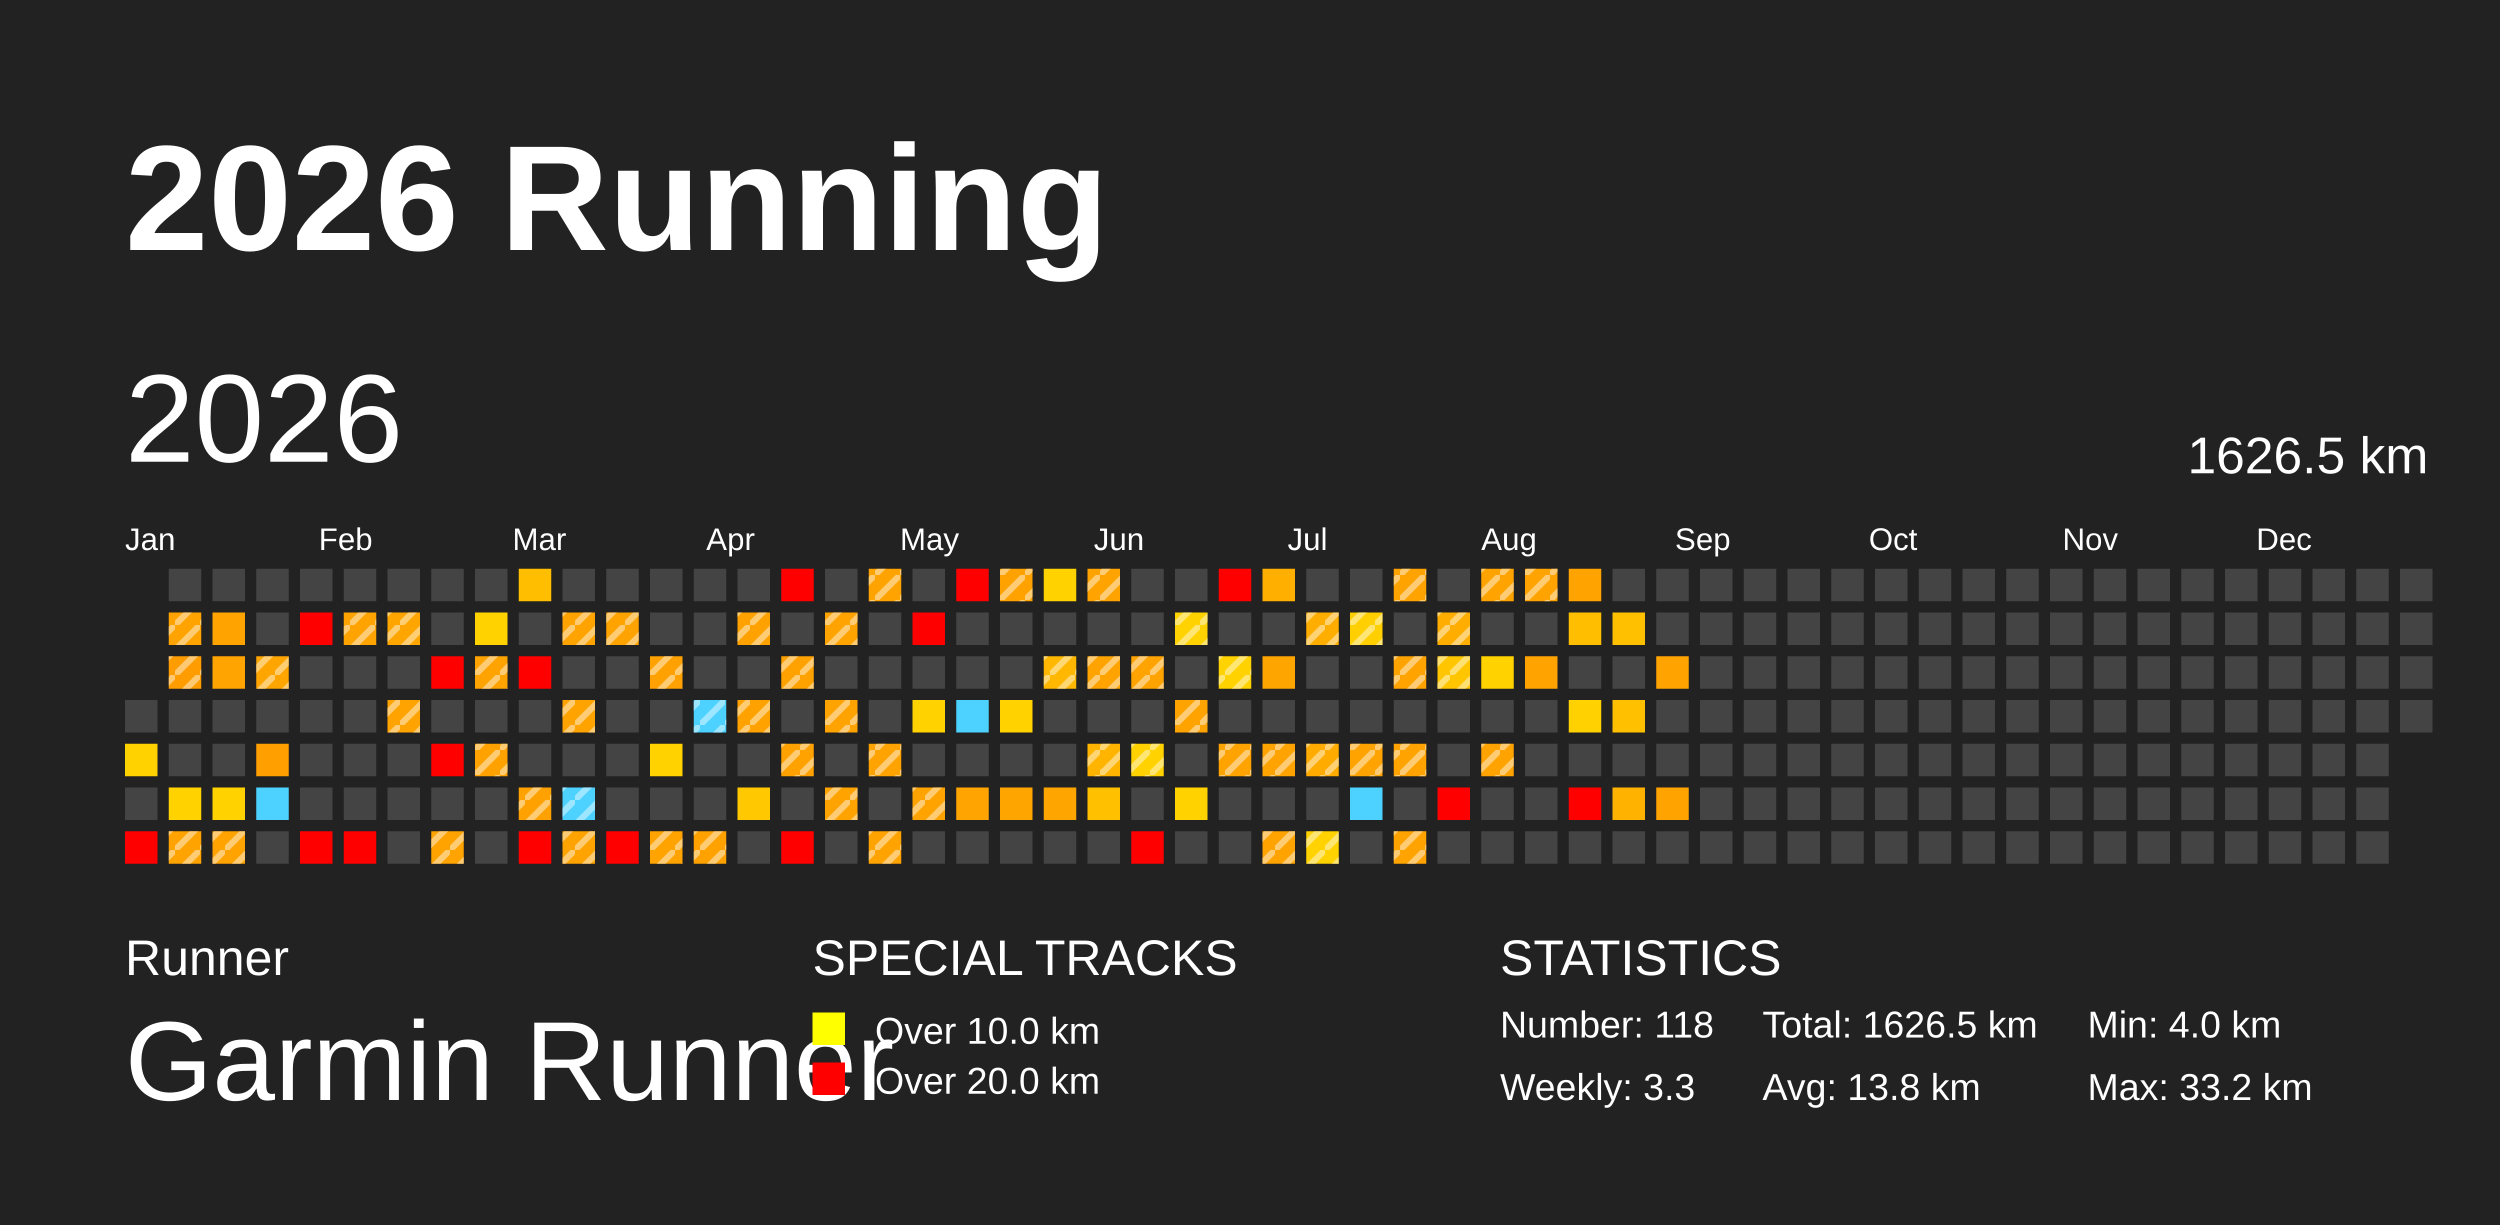
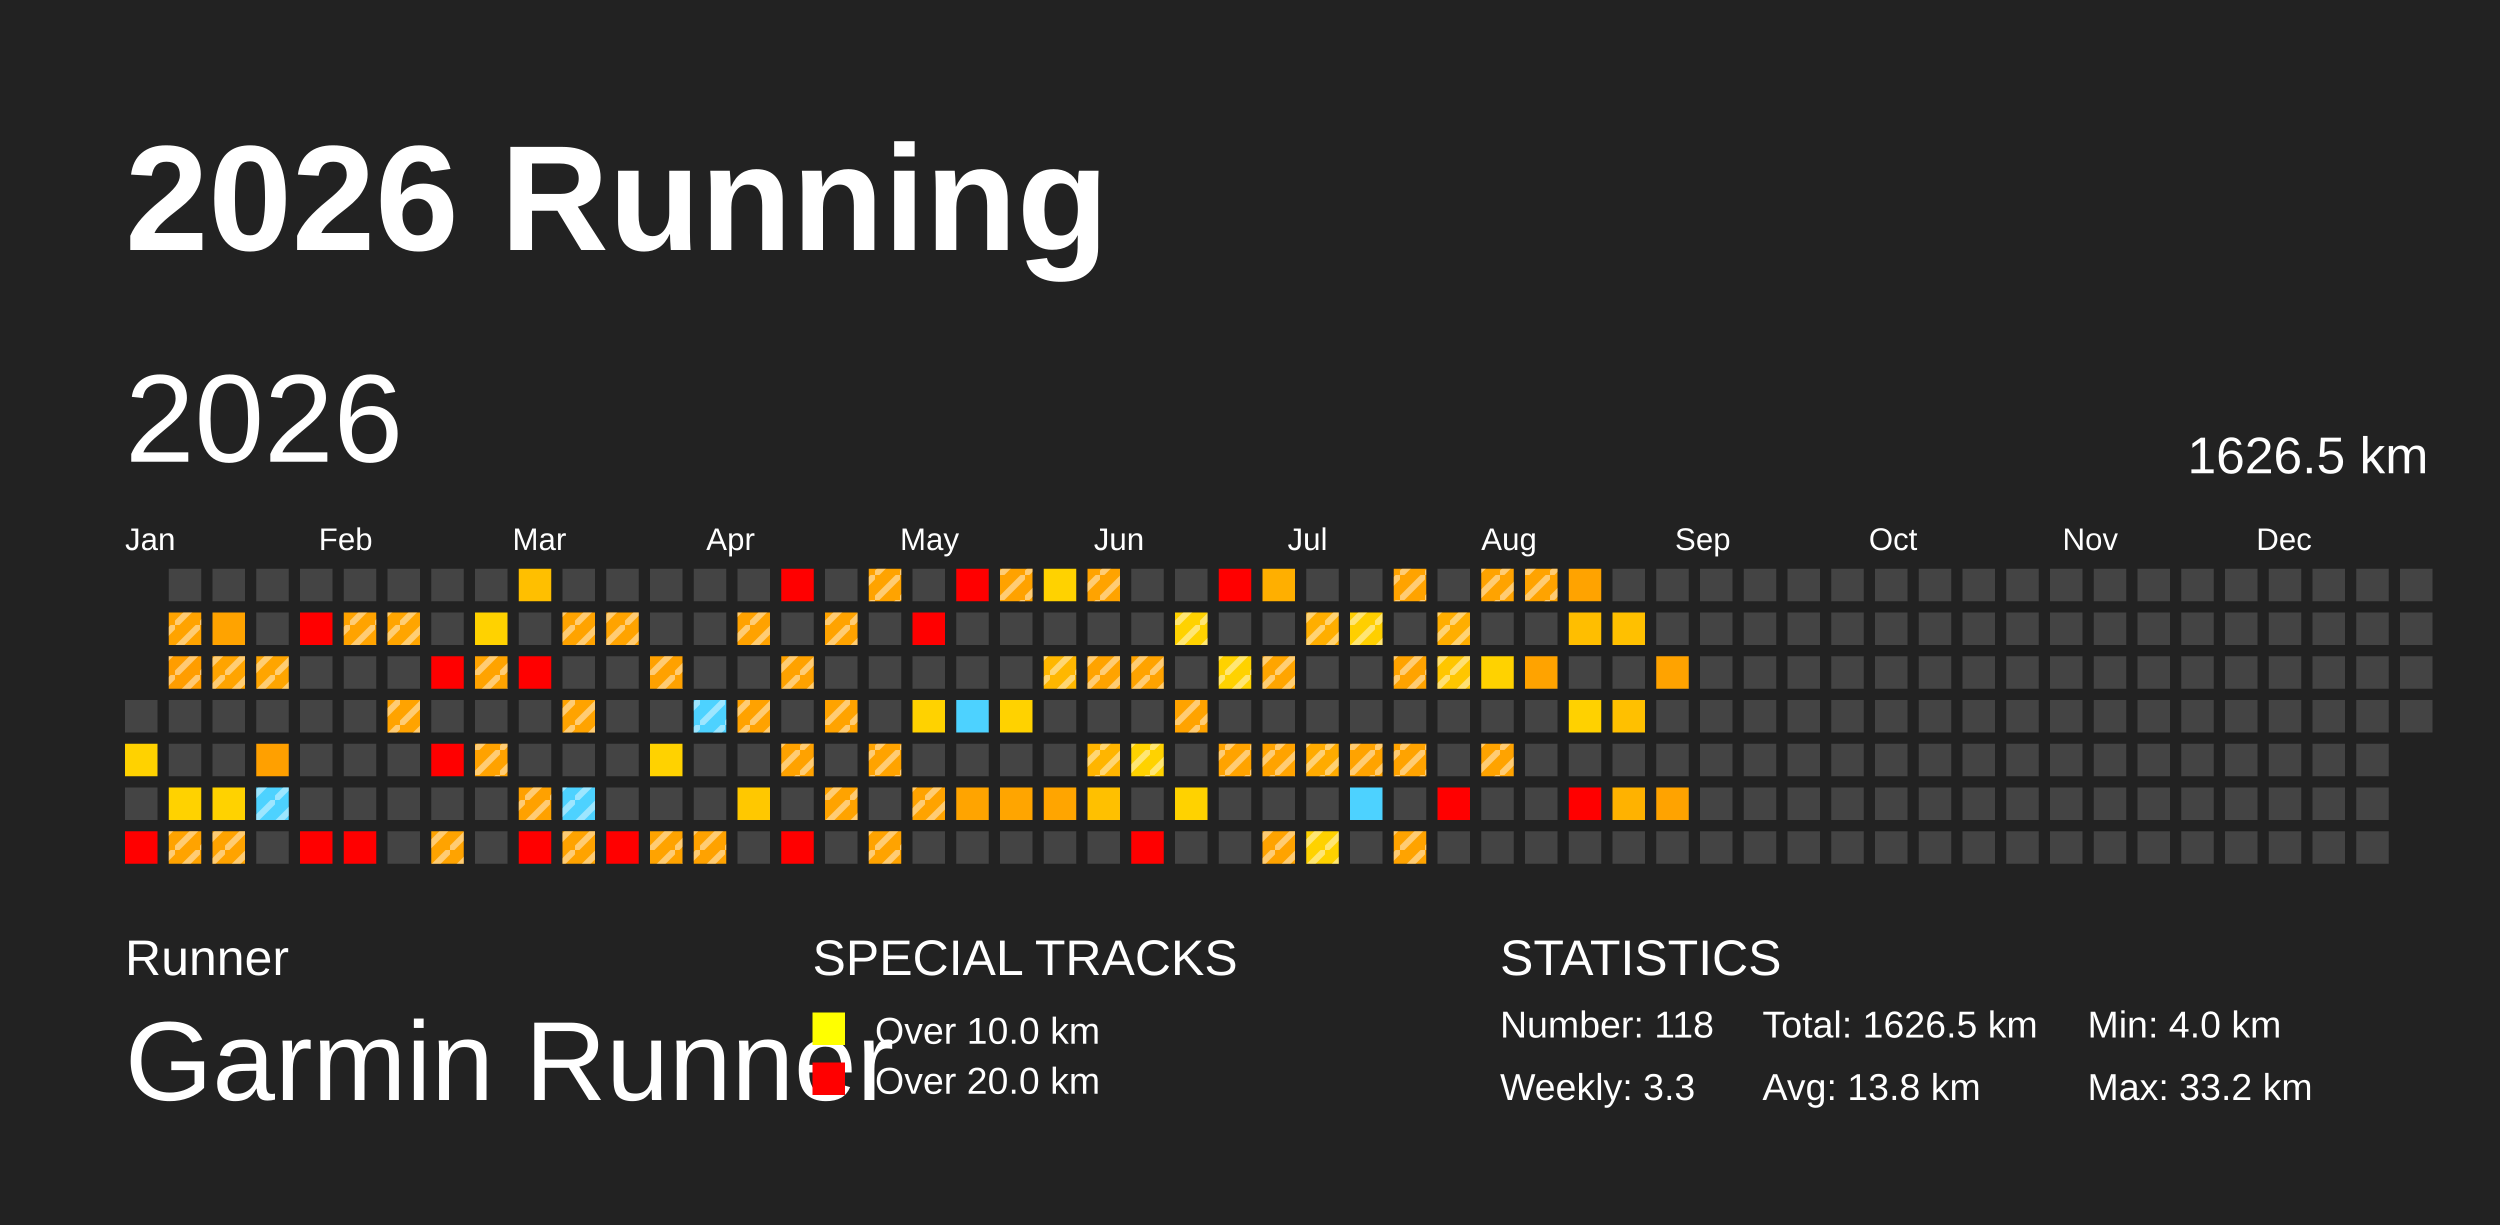
<svg xmlns="http://www.w3.org/2000/svg" baseProfile="full" height="98mm" version="1.1" viewBox="0,0,200,98" width="200mm">
  <defs>
    <pattern height="2" id="indoor-stripe" patternUnits="userSpaceOnUse" width="2">
      <line stroke="white" stroke-opacity="0.45" stroke-width="0.5" x1="0" x2="2" y1="2" y2="0" />
    </pattern>
  </defs>
  <rect fill="#222222" height="98" width="200" x="0" y="0" />
  <text fill="#FFFFFF" style="font-size:12px; font-family:Arial; font-weight:bold;" x="10" y="20">2026 Running</text>
  <text fill="#FFFFFF" style="font-size:4px; font-family:Arial" x="10" y="78">Runner</text>
  <text fill="#FFFFFF" style="font-size:9px; font-family:Arial" x="10" y="88">Garmin Runner</text>
  <text fill="#FFFFFF" style="font-size:4px; font-family:Arial" x="65" y="78">SPECIAL TRACKS</text>
  <rect fill="yellow" height="2.6" width="2.6" x="65" y="81" />
  <text fill="#FFFFFF" style="font-size:3px; font-family:Arial" x="70" y="83.5">Over 10.0 km</text>
  <rect fill="red" height="2.6" width="2.6" x="65" y="85" />
  <text fill="#FFFFFF" style="font-size:3px; font-family:Arial" x="70" y="87.5">Over 20.0 km</text>
  <text fill="#FFFFFF" style="font-size:4px; font-family:Arial" x="120" y="78">STATISTICS</text>
  <text fill="#FFFFFF" style="font-size:3px; font-family:Arial" x="120" y="83">Number: 118</text>
  <text fill="#FFFFFF" style="font-size:3px; font-family:Arial" x="120" y="88">Weekly: 3.3</text>
  <text fill="#FFFFFF" style="font-size:3px; font-family:Arial" x="141" y="83">Total: 1626.5 km</text>
  <text fill="#FFFFFF" style="font-size:3px; font-family:Arial" x="141" y="88">Avg: 13.8 km</text>
  <text fill="#FFFFFF" style="font-size:3px; font-family:Arial" x="167" y="83">Min: 4.0 km</text>
  <text fill="#FFFFFF" style="font-size:3px; font-family:Arial" x="167" y="88">Max: 33.2 km</text>
  <text dominant-baseline="hanging" fill="#FFFFFF" style="font-size:10.0px; font-family:Arial;" x="10" y="30">2026</text>
  <text dominant-baseline="hanging" fill="#FFFFFF" style="font-size:4.125px; font-family:Arial;" x="175" y="35">1626.5 km</text>
  <text fill="#FFFFFF" style="font-size:2.5px; font-family:Arial" x="10.0" y="44">Jan</text>
  <text fill="#FFFFFF" style="font-size:2.5px; font-family:Arial" x="25.5" y="44">Feb</text>
  <text fill="#FFFFFF" style="font-size:2.5px; font-family:Arial" x="41.0" y="44">Mar</text>
  <text fill="#FFFFFF" style="font-size:2.5px; font-family:Arial" x="56.5" y="44">Apr</text>
  <text fill="#FFFFFF" style="font-size:2.5px; font-family:Arial" x="72.0" y="44">May</text>
  <text fill="#FFFFFF" style="font-size:2.5px; font-family:Arial" x="87.5" y="44">Jun</text>
  <text fill="#FFFFFF" style="font-size:2.5px; font-family:Arial" x="103.0" y="44">Jul</text>
  <text fill="#FFFFFF" style="font-size:2.5px; font-family:Arial" x="118.5" y="44">Aug</text>
  <text fill="#FFFFFF" style="font-size:2.5px; font-family:Arial" x="134.0" y="44">Sep</text>
  <text fill="#FFFFFF" style="font-size:2.5px; font-family:Arial" x="149.5" y="44">Oct</text>
  <text fill="#FFFFFF" style="font-size:2.5px; font-family:Arial" x="165.0" y="44">Nov</text>
  <text fill="#FFFFFF" style="font-size:2.5px; font-family:Arial" x="180.5" y="44">Dec</text>
  <rect fill="#444444" height="2.6" width="2.6" x="10.0" y="56.0" />
  <rect fill="#ffd200" height="2.6" width="2.6" x="10.0" y="59.5" />
  <rect fill="#444444" height="2.6" width="2.6" x="10.0" y="63.0" />
  <rect fill="red" height="2.6" width="2.6" x="10.0" y="66.5" />
  <rect fill="#444444" height="2.6" width="2.6" x="13.5" y="45.5" />
  <rect fill="#ffa300" height="2.6" width="2.6" x="13.5" y="49.0" />
  <rect fill="url(#indoor-stripe)" height="2.6" style="pointer-events: none;" width="2.6" x="13.5" y="49.0" />
  <rect fill="#ff9d00" height="2.6" width="2.6" x="13.5" y="52.5" />
  <rect fill="url(#indoor-stripe)" height="2.6" style="pointer-events: none;" width="2.6" x="13.5" y="52.5" />
  <rect fill="#444444" height="2.6" width="2.6" x="13.5" y="56.0" />
  <rect fill="#444444" height="2.6" width="2.6" x="13.5" y="59.5" />
  <rect fill="#ffd200" height="2.6" width="2.6" x="13.5" y="63.0" />
  <rect fill="#ffa300" height="2.6" width="2.6" x="13.5" y="66.5" />
  <rect fill="url(#indoor-stripe)" height="2.6" style="pointer-events: none;" width="2.6" x="13.5" y="66.5" />
  <rect fill="#444444" height="2.6" width="2.6" x="17.0" y="45.5" />
  <rect fill="#ffa300" height="2.6" width="2.6" x="17.0" y="49.0" />
  <rect fill="#ffa400" height="2.6" width="2.6" x="17.0" y="52.5" />
+   <rect fill="url(#indoor-stripe)" height="2.6" style="pointer-events: none;" width="2.6" x="17.0" y="52.5" />
  <rect fill="#444444" height="2.6" width="2.6" x="17.0" y="56.0" />
  <rect fill="#444444" height="2.6" width="2.6" x="17.0" y="59.5" />
  <rect fill="#ffd200" height="2.6" width="2.6" x="17.0" y="63.0" />
  <rect fill="#ffa300" height="2.6" width="2.6" x="17.0" y="66.5" />
  <rect fill="url(#indoor-stripe)" height="2.6" style="pointer-events: none;" width="2.6" x="17.0" y="66.5" />
  <rect fill="#444444" height="2.6" width="2.6" x="20.5" y="45.5" />
  <rect fill="#444444" height="2.6" width="2.6" x="20.5" y="49.0" />
  <rect fill="#ffa500" height="2.6" width="2.6" x="20.5" y="52.5" />
  <rect fill="url(#indoor-stripe)" height="2.6" style="pointer-events: none;" width="2.6" x="20.5" y="52.5" />
  <rect fill="#444444" height="2.6" width="2.6" x="20.5" y="56.0" />
  <rect fill="#ffa000" height="2.6" width="2.6" x="20.5" y="59.5" />
  <rect fill="#4dd2ff" height="2.6" width="2.6" x="20.5" y="63.0" />
+   <rect fill="url(#indoor-stripe)" height="2.6" style="pointer-events: none;" width="2.6" x="20.5" y="63.0" />
  <rect fill="#444444" height="2.6" width="2.6" x="20.5" y="66.5" />
  <rect fill="#444444" height="2.6" width="2.6" x="24.0" y="45.5" />
  <rect fill="red" height="2.6" width="2.6" x="24.0" y="49.0" />
  <rect fill="#444444" height="2.6" width="2.6" x="24.0" y="52.5" />
  <rect fill="#444444" height="2.6" width="2.6" x="24.0" y="56.0" />
  <rect fill="#444444" height="2.6" width="2.6" x="24.0" y="59.5" />
  <rect fill="#444444" height="2.6" width="2.6" x="24.0" y="63.0" />
  <rect fill="red" height="2.6" width="2.6" x="24.0" y="66.5" />
  <rect fill="#444444" height="2.6" width="2.6" x="27.5" y="45.5" />
  <rect fill="#ffa300" height="2.6" width="2.6" x="27.5" y="49.0" />
  <rect fill="url(#indoor-stripe)" height="2.6" style="pointer-events: none;" width="2.6" x="27.5" y="49.0" />
  <rect fill="#444444" height="2.6" width="2.6" x="27.5" y="52.5" />
  <rect fill="#444444" height="2.6" width="2.6" x="27.5" y="56.0" />
  <rect fill="#444444" height="2.6" width="2.6" x="27.5" y="59.5" />
  <rect fill="#444444" height="2.6" width="2.6" x="27.5" y="63.0" />
  <rect fill="red" height="2.6" width="2.6" x="27.5" y="66.5" />
  <rect fill="#444444" height="2.6" width="2.6" x="31.0" y="45.5" />
  <rect fill="#ffa500" height="2.6" width="2.6" x="31.0" y="49.0" />
  <rect fill="url(#indoor-stripe)" height="2.6" style="pointer-events: none;" width="2.6" x="31.0" y="49.0" />
  <rect fill="#444444" height="2.6" width="2.6" x="31.0" y="52.5" />
  <rect fill="#ffa300" height="2.6" width="2.6" x="31.0" y="56.0" />
  <rect fill="url(#indoor-stripe)" height="2.6" style="pointer-events: none;" width="2.6" x="31.0" y="56.0" />
  <rect fill="#444444" height="2.6" width="2.6" x="31.0" y="59.5" />
  <rect fill="#444444" height="2.6" width="2.6" x="31.0" y="63.0" />
  <rect fill="#444444" height="2.6" width="2.6" x="31.0" y="66.5" />
  <rect fill="#444444" height="2.6" width="2.6" x="34.5" y="45.5" />
  <rect fill="#444444" height="2.6" width="2.6" x="34.5" y="49.0" />
  <rect fill="red" height="2.6" width="2.6" x="34.5" y="52.5" />
  <rect fill="#444444" height="2.6" width="2.6" x="34.5" y="56.0" />
  <rect fill="red" height="2.6" width="2.6" x="34.5" y="59.5" />
  <rect fill="#444444" height="2.6" width="2.6" x="34.5" y="63.0" />
  <rect fill="#ffa300" height="2.6" width="2.6" x="34.5" y="66.5" />
  <rect fill="url(#indoor-stripe)" height="2.6" style="pointer-events: none;" width="2.6" x="34.5" y="66.5" />
  <rect fill="#444444" height="2.6" width="2.6" x="38.0" y="45.5" />
  <rect fill="#ffd200" height="2.6" width="2.6" x="38.0" y="49.0" />
  <rect fill="#ffa300" height="2.6" width="2.6" x="38.0" y="52.5" />
  <rect fill="url(#indoor-stripe)" height="2.6" style="pointer-events: none;" width="2.6" x="38.0" y="52.5" />
  <rect fill="#444444" height="2.6" width="2.6" x="38.0" y="56.0" />
  <rect fill="#ffa200" height="2.6" width="2.6" x="38.0" y="59.5" />
  <rect fill="url(#indoor-stripe)" height="2.6" style="pointer-events: none;" width="2.6" x="38.0" y="59.5" />
  <rect fill="#444444" height="2.6" width="2.6" x="38.0" y="63.0" />
  <rect fill="#444444" height="2.6" width="2.6" x="38.0" y="66.5" />
  <rect fill="#ffbf00" height="2.6" width="2.6" x="41.5" y="45.5" />
  <rect fill="#444444" height="2.6" width="2.6" x="41.5" y="49.0" />
  <rect fill="red" height="2.6" width="2.6" x="41.5" y="52.5" />
  <rect fill="#444444" height="2.6" width="2.6" x="41.5" y="56.0" />
  <rect fill="#444444" height="2.6" width="2.6" x="41.5" y="59.5" />
  <rect fill="#ffa100" height="2.6" width="2.6" x="41.5" y="63.0" />
  <rect fill="url(#indoor-stripe)" height="2.6" style="pointer-events: none;" width="2.6" x="41.5" y="63.0" />
  <rect fill="red" height="2.6" width="2.6" x="41.5" y="66.5" />
  <rect fill="#444444" height="2.6" width="2.6" x="45.0" y="45.5" />
  <rect fill="#ffa300" height="2.6" width="2.6" x="45.0" y="49.0" />
  <rect fill="url(#indoor-stripe)" height="2.6" style="pointer-events: none;" width="2.6" x="45.0" y="49.0" />
  <rect fill="#444444" height="2.6" width="2.6" x="45.0" y="52.5" />
  <rect fill="#ffa300" height="2.6" width="2.6" x="45.0" y="56.0" />
  <rect fill="url(#indoor-stripe)" height="2.6" style="pointer-events: none;" width="2.6" x="45.0" y="56.0" />
  <rect fill="#444444" height="2.6" width="2.6" x="45.0" y="59.5" />
  <rect fill="#4dd2ff" height="2.6" width="2.6" x="45.0" y="63.0" />
  <rect fill="url(#indoor-stripe)" height="2.6" style="pointer-events: none;" width="2.6" x="45.0" y="63.0" />
  <rect fill="#ffa300" height="2.6" width="2.6" x="45.0" y="66.5" />
  <rect fill="url(#indoor-stripe)" height="2.6" style="pointer-events: none;" width="2.6" x="45.0" y="66.5" />
  <rect fill="#444444" height="2.6" width="2.6" x="48.5" y="45.5" />
  <rect fill="#ffa300" height="2.6" width="2.6" x="48.5" y="49.0" />
  <rect fill="url(#indoor-stripe)" height="2.6" style="pointer-events: none;" width="2.6" x="48.5" y="49.0" />
  <rect fill="#444444" height="2.6" width="2.6" x="48.5" y="52.5" />
  <rect fill="#444444" height="2.6" width="2.6" x="48.5" y="56.0" />
  <rect fill="#444444" height="2.6" width="2.6" x="48.5" y="59.5" />
  <rect fill="#444444" height="2.6" width="2.6" x="48.5" y="63.0" />
  <rect fill="red" height="2.6" width="2.6" x="48.5" y="66.5" />
  <rect fill="#444444" height="2.6" width="2.6" x="52.0" y="45.5" />
  <rect fill="#444444" height="2.6" width="2.6" x="52.0" y="49.0" />
  <rect fill="#ffa100" height="2.6" width="2.6" x="52.0" y="52.5" />
  <rect fill="url(#indoor-stripe)" height="2.6" style="pointer-events: none;" width="2.6" x="52.0" y="52.5" />
  <rect fill="#444444" height="2.6" width="2.6" x="52.0" y="56.0" />
  <rect fill="#ffd200" height="2.6" width="2.6" x="52.0" y="59.5" />
  <rect fill="#444444" height="2.6" width="2.6" x="52.0" y="63.0" />
  <rect fill="#ffa300" height="2.6" width="2.6" x="52.0" y="66.5" />
  <rect fill="url(#indoor-stripe)" height="2.6" style="pointer-events: none;" width="2.6" x="52.0" y="66.5" />
  <rect fill="#444444" height="2.6" width="2.6" x="55.5" y="45.5" />
  <rect fill="#444444" height="2.6" width="2.6" x="55.5" y="49.0" />
  <rect fill="#444444" height="2.6" width="2.6" x="55.5" y="52.5" />
  <rect fill="#4dd2ff" height="2.6" width="2.6" x="55.5" y="56.0" />
  <rect fill="url(#indoor-stripe)" height="2.6" style="pointer-events: none;" width="2.6" x="55.5" y="56.0" />
  <rect fill="#444444" height="2.6" width="2.6" x="55.5" y="59.5" />
  <rect fill="#444444" height="2.6" width="2.6" x="55.5" y="63.0" />
  <rect fill="#ffa200" height="2.6" width="2.6" x="55.5" y="66.5" />
  <rect fill="url(#indoor-stripe)" height="2.6" style="pointer-events: none;" width="2.6" x="55.5" y="66.5" />
  <rect fill="#444444" height="2.6" width="2.6" x="59.0" y="45.5" />
  <rect fill="#ffa200" height="2.6" width="2.6" x="59.0" y="49.0" />
  <rect fill="url(#indoor-stripe)" height="2.6" style="pointer-events: none;" width="2.6" x="59.0" y="49.0" />
  <rect fill="#444444" height="2.6" width="2.6" x="59.0" y="52.5" />
  <rect fill="#ffa200" height="2.6" width="2.6" x="59.0" y="56.0" />
  <rect fill="url(#indoor-stripe)" height="2.6" style="pointer-events: none;" width="2.6" x="59.0" y="56.0" />
  <rect fill="#444444" height="2.6" width="2.6" x="59.0" y="59.5" />
  <rect fill="#ffc800" height="2.6" width="2.6" x="59.0" y="63.0" />
  <rect fill="#444444" height="2.6" width="2.6" x="59.0" y="66.5" />
  <rect fill="red" height="2.6" width="2.6" x="62.5" y="45.5" />
  <rect fill="#444444" height="2.6" width="2.6" x="62.5" y="49.0" />
  <rect fill="#ffa200" height="2.6" width="2.6" x="62.5" y="52.5" />
  <rect fill="url(#indoor-stripe)" height="2.6" style="pointer-events: none;" width="2.6" x="62.5" y="52.5" />
  <rect fill="#444444" height="2.6" width="2.6" x="62.5" y="56.0" />
  <rect fill="#ffa200" height="2.6" width="2.6" x="62.5" y="59.5" />
  <rect fill="url(#indoor-stripe)" height="2.6" style="pointer-events: none;" width="2.6" x="62.5" y="59.5" />
  <rect fill="#444444" height="2.6" width="2.6" x="62.5" y="63.0" />
  <rect fill="red" height="2.6" width="2.6" x="62.5" y="66.5" />
  <rect fill="#444444" height="2.6" width="2.6" x="66.0" y="45.5" />
  <rect fill="#ffa300" height="2.6" width="2.6" x="66.0" y="49.0" />
  <rect fill="url(#indoor-stripe)" height="2.6" style="pointer-events: none;" width="2.6" x="66.0" y="49.0" />
  <rect fill="#444444" height="2.6" width="2.6" x="66.0" y="52.5" />
  <rect fill="#ffa300" height="2.6" width="2.6" x="66.0" y="56.0" />
  <rect fill="url(#indoor-stripe)" height="2.6" style="pointer-events: none;" width="2.6" x="66.0" y="56.0" />
  <rect fill="#444444" height="2.6" width="2.6" x="66.0" y="59.5" />
  <rect fill="#ffa300" height="2.6" width="2.6" x="66.0" y="63.0" />
  <rect fill="url(#indoor-stripe)" height="2.6" style="pointer-events: none;" width="2.6" x="66.0" y="63.0" />
  <rect fill="#444444" height="2.6" width="2.6" x="66.0" y="66.5" />
  <rect fill="#ffa300" height="2.6" width="2.6" x="69.5" y="45.5" />
  <rect fill="url(#indoor-stripe)" height="2.6" style="pointer-events: none;" width="2.6" x="69.5" y="45.5" />
  <rect fill="#444444" height="2.6" width="2.6" x="69.5" y="49.0" />
  <rect fill="#444444" height="2.6" width="2.6" x="69.5" y="52.5" />
  <rect fill="#444444" height="2.6" width="2.6" x="69.5" y="56.0" />
  <rect fill="#ffa300" height="2.6" width="2.6" x="69.5" y="59.5" />
  <rect fill="url(#indoor-stripe)" height="2.6" style="pointer-events: none;" width="2.6" x="69.5" y="59.5" />
  <rect fill="#444444" height="2.6" width="2.6" x="69.5" y="63.0" />
  <rect fill="#ffa300" height="2.6" width="2.6" x="69.5" y="66.5" />
  <rect fill="url(#indoor-stripe)" height="2.6" style="pointer-events: none;" width="2.6" x="69.5" y="66.5" />
  <rect fill="#444444" height="2.6" width="2.6" x="73.0" y="45.5" />
  <rect fill="red" height="2.6" width="2.6" x="73.0" y="49.0" />
  <rect fill="#444444" height="2.6" width="2.6" x="73.0" y="52.5" />
  <rect fill="#ffd200" height="2.6" width="2.6" x="73.0" y="56.0" />
  <rect fill="#444444" height="2.6" width="2.6" x="73.0" y="59.5" />
  <rect fill="#ffa300" height="2.6" width="2.6" x="73.0" y="63.0" />
  <rect fill="url(#indoor-stripe)" height="2.6" style="pointer-events: none;" width="2.6" x="73.0" y="63.0" />
  <rect fill="#444444" height="2.6" width="2.6" x="73.0" y="66.5" />
  <rect fill="red" height="2.6" width="2.6" x="76.5" y="45.5" />
  <rect fill="#444444" height="2.6" width="2.6" x="76.5" y="49.0" />
  <rect fill="#444444" height="2.6" width="2.6" x="76.5" y="52.5" />
  <rect fill="#4dd2ff" height="2.6" width="2.6" x="76.5" y="56.0" />
  <rect fill="#444444" height="2.6" width="2.6" x="76.5" y="59.5" />
  <rect fill="#ffa400" height="2.6" width="2.6" x="76.5" y="63.0" />
  <rect fill="#444444" height="2.6" width="2.6" x="76.5" y="66.5" />
  <rect fill="#ffa200" height="2.6" width="2.6" x="80.0" y="45.5" />
  <rect fill="url(#indoor-stripe)" height="2.6" style="pointer-events: none;" width="2.6" x="80.0" y="45.5" />
  <rect fill="#444444" height="2.6" width="2.6" x="80.0" y="49.0" />
  <rect fill="#444444" height="2.6" width="2.6" x="80.0" y="52.5" />
  <rect fill="#ffd200" height="2.6" width="2.6" x="80.0" y="56.0" />
  <rect fill="#444444" height="2.6" width="2.6" x="80.0" y="59.5" />
  <rect fill="#ffa500" height="2.6" width="2.6" x="80.0" y="63.0" />
  <rect fill="#444444" height="2.6" width="2.6" x="80.0" y="66.5" />
  <rect fill="#ffd200" height="2.6" width="2.6" x="83.5" y="45.5" />
  <rect fill="#444444" height="2.6" width="2.6" x="83.5" y="49.0" />
  <rect fill="#ffb700" height="2.6" width="2.6" x="83.5" y="52.5" />
  <rect fill="url(#indoor-stripe)" height="2.6" style="pointer-events: none;" width="2.6" x="83.5" y="52.5" />
  <rect fill="#444444" height="2.6" width="2.6" x="83.5" y="56.0" />
  <rect fill="#444444" height="2.6" width="2.6" x="83.5" y="59.5" />
  <rect fill="#ffa500" height="2.6" width="2.6" x="83.5" y="63.0" />
  <rect fill="#444444" height="2.6" width="2.6" x="83.5" y="66.5" />
  <rect fill="#ffa300" height="2.6" width="2.6" x="87.0" y="45.5" />
  <rect fill="url(#indoor-stripe)" height="2.6" style="pointer-events: none;" width="2.6" x="87.0" y="45.5" />
  <rect fill="#444444" height="2.6" width="2.6" x="87.0" y="49.0" />
  <rect fill="#ffa300" height="2.6" width="2.6" x="87.0" y="52.5" />
  <rect fill="url(#indoor-stripe)" height="2.6" style="pointer-events: none;" width="2.6" x="87.0" y="52.5" />
  <rect fill="#444444" height="2.6" width="2.6" x="87.0" y="56.0" />
  <rect fill="#ffb500" height="2.6" width="2.6" x="87.0" y="59.5" />
  <rect fill="url(#indoor-stripe)" height="2.6" style="pointer-events: none;" width="2.6" x="87.0" y="59.5" />
  <rect fill="#ffc000" height="2.6" width="2.6" x="87.0" y="63.0" />
  <rect fill="#444444" height="2.6" width="2.6" x="87.0" y="66.5" />
  <rect fill="#444444" height="2.6" width="2.6" x="90.5" y="45.5" />
  <rect fill="#444444" height="2.6" width="2.6" x="90.5" y="49.0" />
  <rect fill="#ffa300" height="2.6" width="2.6" x="90.5" y="52.5" />
  <rect fill="url(#indoor-stripe)" height="2.6" style="pointer-events: none;" width="2.6" x="90.5" y="52.5" />
  <rect fill="#444444" height="2.6" width="2.6" x="90.5" y="56.0" />
  <rect fill="#ffd200" height="2.6" width="2.6" x="90.5" y="59.5" />
  <rect fill="url(#indoor-stripe)" height="2.6" style="pointer-events: none;" width="2.6" x="90.5" y="59.5" />
  <rect fill="#444444" height="2.6" width="2.6" x="90.5" y="63.0" />
  <rect fill="red" height="2.6" width="2.6" x="90.5" y="66.5" />
  <rect fill="#444444" height="2.6" width="2.6" x="94.0" y="45.5" />
  <rect fill="#ffd200" height="2.6" width="2.6" x="94.0" y="49.0" />
  <rect fill="url(#indoor-stripe)" height="2.6" style="pointer-events: none;" width="2.6" x="94.0" y="49.0" />
  <rect fill="#444444" height="2.6" width="2.6" x="94.0" y="52.5" />
  <rect fill="#ffa300" height="2.6" width="2.6" x="94.0" y="56.0" />
  <rect fill="url(#indoor-stripe)" height="2.6" style="pointer-events: none;" width="2.6" x="94.0" y="56.0" />
  <rect fill="#444444" height="2.6" width="2.6" x="94.0" y="59.5" />
  <rect fill="#ffd200" height="2.6" width="2.6" x="94.0" y="63.0" />
  <rect fill="#444444" height="2.6" width="2.6" x="94.0" y="66.5" />
  <rect fill="red" height="2.6" width="2.6" x="97.5" y="45.5" />
  <rect fill="#444444" height="2.6" width="2.6" x="97.5" y="49.0" />
  <rect fill="#ffd200" height="2.6" width="2.6" x="97.5" y="52.5" />
  <rect fill="url(#indoor-stripe)" height="2.6" style="pointer-events: none;" width="2.6" x="97.5" y="52.5" />
  <rect fill="#444444" height="2.6" width="2.6" x="97.5" y="56.0" />
  <rect fill="#ffa300" height="2.6" width="2.6" x="97.5" y="59.5" />
  <rect fill="url(#indoor-stripe)" height="2.6" style="pointer-events: none;" width="2.6" x="97.5" y="59.5" />
  <rect fill="#444444" height="2.6" width="2.6" x="97.5" y="63.0" />
  <rect fill="#444444" height="2.6" width="2.6" x="97.5" y="66.5" />
  <rect fill="#ffaf00" height="2.6" width="2.6" x="101.0" y="45.5" />
  <rect fill="#444444" height="2.6" width="2.6" x="101.0" y="49.0" />
  <rect fill="#ffa500" height="2.6" width="2.6" x="101.0" y="52.5" />
+   <rect fill="url(#indoor-stripe)" height="2.6" style="pointer-events: none;" width="2.6" x="101.0" y="52.5" />
  <rect fill="#444444" height="2.6" width="2.6" x="101.0" y="56.0" />
  <rect fill="#ffa300" height="2.6" width="2.6" x="101.0" y="59.5" />
  <rect fill="url(#indoor-stripe)" height="2.6" style="pointer-events: none;" width="2.6" x="101.0" y="59.5" />
  <rect fill="#444444" height="2.6" width="2.6" x="101.0" y="63.0" />
  <rect fill="#ffa300" height="2.6" width="2.6" x="101.0" y="66.5" />
  <rect fill="url(#indoor-stripe)" height="2.6" style="pointer-events: none;" width="2.6" x="101.0" y="66.5" />
  <rect fill="#444444" height="2.6" width="2.6" x="104.5" y="45.5" />
  <rect fill="#ffae00" height="2.6" width="2.6" x="104.5" y="49.0" />
  <rect fill="url(#indoor-stripe)" height="2.6" style="pointer-events: none;" width="2.6" x="104.5" y="49.0" />
  <rect fill="#444444" height="2.6" width="2.6" x="104.5" y="52.5" />
  <rect fill="#444444" height="2.6" width="2.6" x="104.5" y="56.0" />
  <rect fill="#ffab00" height="2.6" width="2.6" x="104.5" y="59.5" />
  <rect fill="url(#indoor-stripe)" height="2.6" style="pointer-events: none;" width="2.6" x="104.5" y="59.5" />
  <rect fill="#444444" height="2.6" width="2.6" x="104.5" y="63.0" />
  <rect fill="#ffd200" height="2.6" width="2.6" x="104.5" y="66.5" />
  <rect fill="url(#indoor-stripe)" height="2.6" style="pointer-events: none;" width="2.6" x="104.5" y="66.5" />
  <rect fill="#444444" height="2.6" width="2.6" x="108.0" y="45.5" />
  <rect fill="#ffcf00" height="2.6" width="2.6" x="108.0" y="49.0" />
  <rect fill="url(#indoor-stripe)" height="2.6" style="pointer-events: none;" width="2.6" x="108.0" y="49.0" />
  <rect fill="#444444" height="2.6" width="2.6" x="108.0" y="52.5" />
  <rect fill="#444444" height="2.6" width="2.6" x="108.0" y="56.0" />
  <rect fill="#ffa300" height="2.6" width="2.6" x="108.0" y="59.5" />
  <rect fill="url(#indoor-stripe)" height="2.6" style="pointer-events: none;" width="2.6" x="108.0" y="59.5" />
  <rect fill="#4dd2ff" height="2.6" width="2.6" x="108.0" y="63.0" />
  <rect fill="#444444" height="2.6" width="2.6" x="108.0" y="66.5" />
  <rect fill="#ffa300" height="2.6" width="2.6" x="111.5" y="45.5" />
  <rect fill="url(#indoor-stripe)" height="2.6" style="pointer-events: none;" width="2.6" x="111.5" y="45.5" />
  <rect fill="#444444" height="2.6" width="2.6" x="111.5" y="49.0" />
  <rect fill="#ffa300" height="2.6" width="2.6" x="111.5" y="52.5" />
  <rect fill="url(#indoor-stripe)" height="2.6" style="pointer-events: none;" width="2.6" x="111.5" y="52.5" />
  <rect fill="#444444" height="2.6" width="2.6" x="111.5" y="56.0" />
  <rect fill="#ffa300" height="2.6" width="2.6" x="111.5" y="59.5" />
  <rect fill="url(#indoor-stripe)" height="2.6" style="pointer-events: none;" width="2.6" x="111.5" y="59.5" />
  <rect fill="#444444" height="2.6" width="2.6" x="111.5" y="63.0" />
  <rect fill="#ffa300" height="2.6" width="2.6" x="111.5" y="66.5" />
  <rect fill="url(#indoor-stripe)" height="2.6" style="pointer-events: none;" width="2.6" x="111.5" y="66.5" />
  <rect fill="#444444" height="2.6" width="2.6" x="115.0" y="45.5" />
  <rect fill="#ffae00" height="2.6" width="2.6" x="115.0" y="49.0" />
  <rect fill="url(#indoor-stripe)" height="2.6" style="pointer-events: none;" width="2.6" x="115.0" y="49.0" />
  <rect fill="#ffc600" height="2.6" width="2.6" x="115.0" y="52.5" />
  <rect fill="url(#indoor-stripe)" height="2.6" style="pointer-events: none;" width="2.6" x="115.0" y="52.5" />
  <rect fill="#444444" height="2.6" width="2.6" x="115.0" y="56.0" />
  <rect fill="#444444" height="2.6" width="2.6" x="115.0" y="59.5" />
  <rect fill="red" height="2.6" width="2.6" x="115.0" y="63.0" />
  <rect fill="#444444" height="2.6" width="2.6" x="115.0" y="66.5" />
  <rect fill="#ffa300" height="2.6" width="2.6" x="118.5" y="45.5" />
  <rect fill="url(#indoor-stripe)" height="2.6" style="pointer-events: none;" width="2.6" x="118.5" y="45.5" />
  <rect fill="#444444" height="2.6" width="2.6" x="118.5" y="49.0" />
  <rect fill="#ffd200" height="2.6" width="2.6" x="118.5" y="52.5" />
  <rect fill="#444444" height="2.6" width="2.6" x="118.5" y="56.0" />
  <rect fill="#ffa300" height="2.6" width="2.6" x="118.5" y="59.5" />
  <rect fill="url(#indoor-stripe)" height="2.6" style="pointer-events: none;" width="2.6" x="118.5" y="59.5" />
  <rect fill="#444444" height="2.6" width="2.6" x="118.5" y="63.0" />
  <rect fill="#444444" height="2.6" width="2.6" x="118.5" y="66.5" />
  <rect fill="#ffa300" height="2.6" width="2.6" x="122.0" y="45.5" />
  <rect fill="url(#indoor-stripe)" height="2.6" style="pointer-events: none;" width="2.6" x="122.0" y="45.5" />
  <rect fill="#444444" height="2.6" width="2.6" x="122.0" y="49.0" />
  <rect fill="#ffa300" height="2.6" width="2.6" x="122.0" y="52.5" />
  <rect fill="#444444" height="2.6" width="2.6" x="122.0" y="56.0" />
  <rect fill="#444444" height="2.6" width="2.6" x="122.0" y="59.5" />
  <rect fill="#444444" height="2.6" width="2.6" x="122.0" y="63.0" />
  <rect fill="#444444" height="2.6" width="2.6" x="122.0" y="66.5" />
  <rect fill="#ffa300" height="2.6" width="2.6" x="125.5" y="45.5" />
  <rect fill="#ffbe00" height="2.6" width="2.6" x="125.5" y="49.0" />
  <rect fill="#444444" height="2.6" width="2.6" x="125.5" y="52.5" />
  <rect fill="#ffd100" height="2.6" width="2.6" x="125.5" y="56.0" />
  <rect fill="#444444" height="2.6" width="2.6" x="125.5" y="59.5" />
  <rect fill="red" height="2.6" width="2.6" x="125.5" y="63.0" />
  <rect fill="#444444" height="2.6" width="2.6" x="125.5" y="66.5" />
  <rect fill="#444444" height="2.6" width="2.6" x="129.0" y="45.5" />
  <rect fill="#ffc000" height="2.6" width="2.6" x="129.0" y="49.0" />
  <rect fill="#444444" height="2.6" width="2.6" x="129.0" y="52.5" />
  <rect fill="#ffc000" height="2.6" width="2.6" x="129.0" y="56.0" />
  <rect fill="#444444" height="2.6" width="2.6" x="129.0" y="59.5" />
  <rect fill="#ffb200" height="2.6" width="2.6" x="129.0" y="63.0" />
  <rect fill="#444444" height="2.6" width="2.6" x="129.0" y="66.5" />
  <rect fill="#444444" height="2.6" width="2.6" x="132.5" y="45.5" />
  <rect fill="#444444" height="2.6" width="2.6" x="132.5" y="49.0" />
  <rect fill="#ffa300" height="2.6" width="2.6" x="132.5" y="52.5" />
  <rect fill="#444444" height="2.6" width="2.6" x="132.5" y="56.0" />
  <rect fill="#444444" height="2.6" width="2.6" x="132.5" y="59.5" />
  <rect fill="#ffa300" height="2.6" width="2.6" x="132.5" y="63.0" />
  <rect fill="#444444" height="2.6" width="2.6" x="132.5" y="66.5" />
  <rect fill="#444444" height="2.6" width="2.6" x="136.0" y="45.5" />
  <rect fill="#444444" height="2.6" width="2.6" x="136.0" y="49.0" />
  <rect fill="#444444" height="2.6" width="2.6" x="136.0" y="52.5" />
  <rect fill="#444444" height="2.6" width="2.6" x="136.0" y="56.0" />
  <rect fill="#444444" height="2.6" width="2.6" x="136.0" y="59.5" />
  <rect fill="#444444" height="2.6" width="2.6" x="136.0" y="63.0" />
  <rect fill="#444444" height="2.6" width="2.6" x="136.0" y="66.5" />
  <rect fill="#444444" height="2.6" width="2.6" x="139.5" y="45.5" />
  <rect fill="#444444" height="2.6" width="2.6" x="139.5" y="49.0" />
  <rect fill="#444444" height="2.6" width="2.6" x="139.5" y="52.5" />
  <rect fill="#444444" height="2.6" width="2.6" x="139.5" y="56.0" />
  <rect fill="#444444" height="2.6" width="2.6" x="139.5" y="59.5" />
  <rect fill="#444444" height="2.6" width="2.6" x="139.5" y="63.0" />
  <rect fill="#444444" height="2.6" width="2.6" x="139.5" y="66.5" />
  <rect fill="#444444" height="2.6" width="2.6" x="143.0" y="45.5" />
  <rect fill="#444444" height="2.6" width="2.6" x="143.0" y="49.0" />
  <rect fill="#444444" height="2.6" width="2.6" x="143.0" y="52.5" />
  <rect fill="#444444" height="2.6" width="2.6" x="143.0" y="56.0" />
  <rect fill="#444444" height="2.6" width="2.6" x="143.0" y="59.5" />
  <rect fill="#444444" height="2.6" width="2.6" x="143.0" y="63.0" />
  <rect fill="#444444" height="2.6" width="2.6" x="143.0" y="66.5" />
  <rect fill="#444444" height="2.6" width="2.6" x="146.5" y="45.5" />
  <rect fill="#444444" height="2.6" width="2.6" x="146.5" y="49.0" />
  <rect fill="#444444" height="2.6" width="2.6" x="146.5" y="52.5" />
  <rect fill="#444444" height="2.6" width="2.6" x="146.5" y="56.0" />
  <rect fill="#444444" height="2.6" width="2.6" x="146.5" y="59.5" />
  <rect fill="#444444" height="2.6" width="2.6" x="146.5" y="63.0" />
  <rect fill="#444444" height="2.6" width="2.6" x="146.5" y="66.5" />
  <rect fill="#444444" height="2.6" width="2.6" x="150.0" y="45.5" />
  <rect fill="#444444" height="2.6" width="2.6" x="150.0" y="49.0" />
  <rect fill="#444444" height="2.6" width="2.6" x="150.0" y="52.5" />
  <rect fill="#444444" height="2.6" width="2.6" x="150.0" y="56.0" />
  <rect fill="#444444" height="2.6" width="2.6" x="150.0" y="59.5" />
  <rect fill="#444444" height="2.6" width="2.6" x="150.0" y="63.0" />
  <rect fill="#444444" height="2.6" width="2.6" x="150.0" y="66.5" />
  <rect fill="#444444" height="2.6" width="2.6" x="153.5" y="45.5" />
  <rect fill="#444444" height="2.6" width="2.6" x="153.5" y="49.0" />
  <rect fill="#444444" height="2.6" width="2.6" x="153.5" y="52.5" />
  <rect fill="#444444" height="2.6" width="2.6" x="153.5" y="56.0" />
  <rect fill="#444444" height="2.6" width="2.6" x="153.5" y="59.5" />
  <rect fill="#444444" height="2.6" width="2.6" x="153.5" y="63.0" />
  <rect fill="#444444" height="2.6" width="2.6" x="153.5" y="66.5" />
  <rect fill="#444444" height="2.6" width="2.6" x="157.0" y="45.5" />
  <rect fill="#444444" height="2.6" width="2.6" x="157.0" y="49.0" />
  <rect fill="#444444" height="2.6" width="2.6" x="157.0" y="52.5" />
  <rect fill="#444444" height="2.6" width="2.6" x="157.0" y="56.0" />
  <rect fill="#444444" height="2.6" width="2.6" x="157.0" y="59.5" />
  <rect fill="#444444" height="2.6" width="2.6" x="157.0" y="63.0" />
  <rect fill="#444444" height="2.6" width="2.6" x="157.0" y="66.5" />
  <rect fill="#444444" height="2.6" width="2.6" x="160.5" y="45.5" />
  <rect fill="#444444" height="2.6" width="2.6" x="160.5" y="49.0" />
  <rect fill="#444444" height="2.6" width="2.6" x="160.5" y="52.5" />
  <rect fill="#444444" height="2.6" width="2.6" x="160.5" y="56.0" />
  <rect fill="#444444" height="2.6" width="2.6" x="160.5" y="59.5" />
  <rect fill="#444444" height="2.6" width="2.6" x="160.5" y="63.0" />
  <rect fill="#444444" height="2.6" width="2.6" x="160.5" y="66.5" />
  <rect fill="#444444" height="2.6" width="2.6" x="164.0" y="45.5" />
  <rect fill="#444444" height="2.6" width="2.6" x="164.0" y="49.0" />
  <rect fill="#444444" height="2.6" width="2.6" x="164.0" y="52.5" />
  <rect fill="#444444" height="2.6" width="2.6" x="164.0" y="56.0" />
  <rect fill="#444444" height="2.6" width="2.6" x="164.0" y="59.5" />
  <rect fill="#444444" height="2.6" width="2.6" x="164.0" y="63.0" />
  <rect fill="#444444" height="2.6" width="2.6" x="164.0" y="66.5" />
  <rect fill="#444444" height="2.6" width="2.6" x="167.5" y="45.5" />
  <rect fill="#444444" height="2.6" width="2.6" x="167.5" y="49.0" />
  <rect fill="#444444" height="2.6" width="2.6" x="167.5" y="52.5" />
  <rect fill="#444444" height="2.6" width="2.6" x="167.5" y="56.0" />
  <rect fill="#444444" height="2.6" width="2.6" x="167.5" y="59.5" />
  <rect fill="#444444" height="2.6" width="2.6" x="167.5" y="63.0" />
  <rect fill="#444444" height="2.6" width="2.6" x="167.5" y="66.5" />
  <rect fill="#444444" height="2.6" width="2.6" x="171.0" y="45.5" />
  <rect fill="#444444" height="2.6" width="2.6" x="171.0" y="49.0" />
  <rect fill="#444444" height="2.6" width="2.6" x="171.0" y="52.5" />
  <rect fill="#444444" height="2.6" width="2.6" x="171.0" y="56.0" />
  <rect fill="#444444" height="2.6" width="2.6" x="171.0" y="59.5" />
  <rect fill="#444444" height="2.6" width="2.6" x="171.0" y="63.0" />
  <rect fill="#444444" height="2.6" width="2.6" x="171.0" y="66.5" />
  <rect fill="#444444" height="2.6" width="2.6" x="174.5" y="45.5" />
  <rect fill="#444444" height="2.6" width="2.6" x="174.5" y="49.0" />
  <rect fill="#444444" height="2.6" width="2.6" x="174.5" y="52.5" />
  <rect fill="#444444" height="2.6" width="2.6" x="174.5" y="56.0" />
  <rect fill="#444444" height="2.6" width="2.6" x="174.5" y="59.5" />
  <rect fill="#444444" height="2.6" width="2.6" x="174.5" y="63.0" />
  <rect fill="#444444" height="2.6" width="2.6" x="174.5" y="66.5" />
  <rect fill="#444444" height="2.6" width="2.6" x="178.0" y="45.5" />
  <rect fill="#444444" height="2.6" width="2.6" x="178.0" y="49.0" />
  <rect fill="#444444" height="2.6" width="2.6" x="178.0" y="52.5" />
  <rect fill="#444444" height="2.6" width="2.6" x="178.0" y="56.0" />
  <rect fill="#444444" height="2.6" width="2.6" x="178.0" y="59.5" />
  <rect fill="#444444" height="2.6" width="2.6" x="178.0" y="63.0" />
  <rect fill="#444444" height="2.6" width="2.6" x="178.0" y="66.5" />
  <rect fill="#444444" height="2.6" width="2.6" x="181.5" y="45.5" />
  <rect fill="#444444" height="2.6" width="2.6" x="181.5" y="49.0" />
  <rect fill="#444444" height="2.6" width="2.6" x="181.5" y="52.5" />
  <rect fill="#444444" height="2.6" width="2.6" x="181.5" y="56.0" />
  <rect fill="#444444" height="2.6" width="2.6" x="181.5" y="59.5" />
  <rect fill="#444444" height="2.6" width="2.6" x="181.5" y="63.0" />
  <rect fill="#444444" height="2.6" width="2.6" x="181.5" y="66.5" />
  <rect fill="#444444" height="2.6" width="2.6" x="185.0" y="45.5" />
  <rect fill="#444444" height="2.6" width="2.6" x="185.0" y="49.0" />
  <rect fill="#444444" height="2.6" width="2.6" x="185.0" y="52.5" />
  <rect fill="#444444" height="2.6" width="2.6" x="185.0" y="56.0" />
  <rect fill="#444444" height="2.6" width="2.6" x="185.0" y="59.5" />
  <rect fill="#444444" height="2.6" width="2.6" x="185.0" y="63.0" />
  <rect fill="#444444" height="2.6" width="2.6" x="185.0" y="66.5" />
  <rect fill="#444444" height="2.6" width="2.6" x="188.5" y="45.5" />
  <rect fill="#444444" height="2.6" width="2.6" x="188.5" y="49.0" />
  <rect fill="#444444" height="2.6" width="2.6" x="188.5" y="52.5" />
  <rect fill="#444444" height="2.6" width="2.6" x="188.5" y="56.0" />
  <rect fill="#444444" height="2.6" width="2.6" x="188.5" y="59.5" />
  <rect fill="#444444" height="2.6" width="2.6" x="188.5" y="63.0" />
  <rect fill="#444444" height="2.6" width="2.6" x="188.5" y="66.5" />
  <rect fill="#444444" height="2.6" width="2.6" x="192.0" y="45.5" />
  <rect fill="#444444" height="2.6" width="2.6" x="192.0" y="49.0" />
  <rect fill="#444444" height="2.6" width="2.6" x="192.0" y="52.5" />
  <rect fill="#444444" height="2.6" width="2.6" x="192.0" y="56.0" />
</svg>
